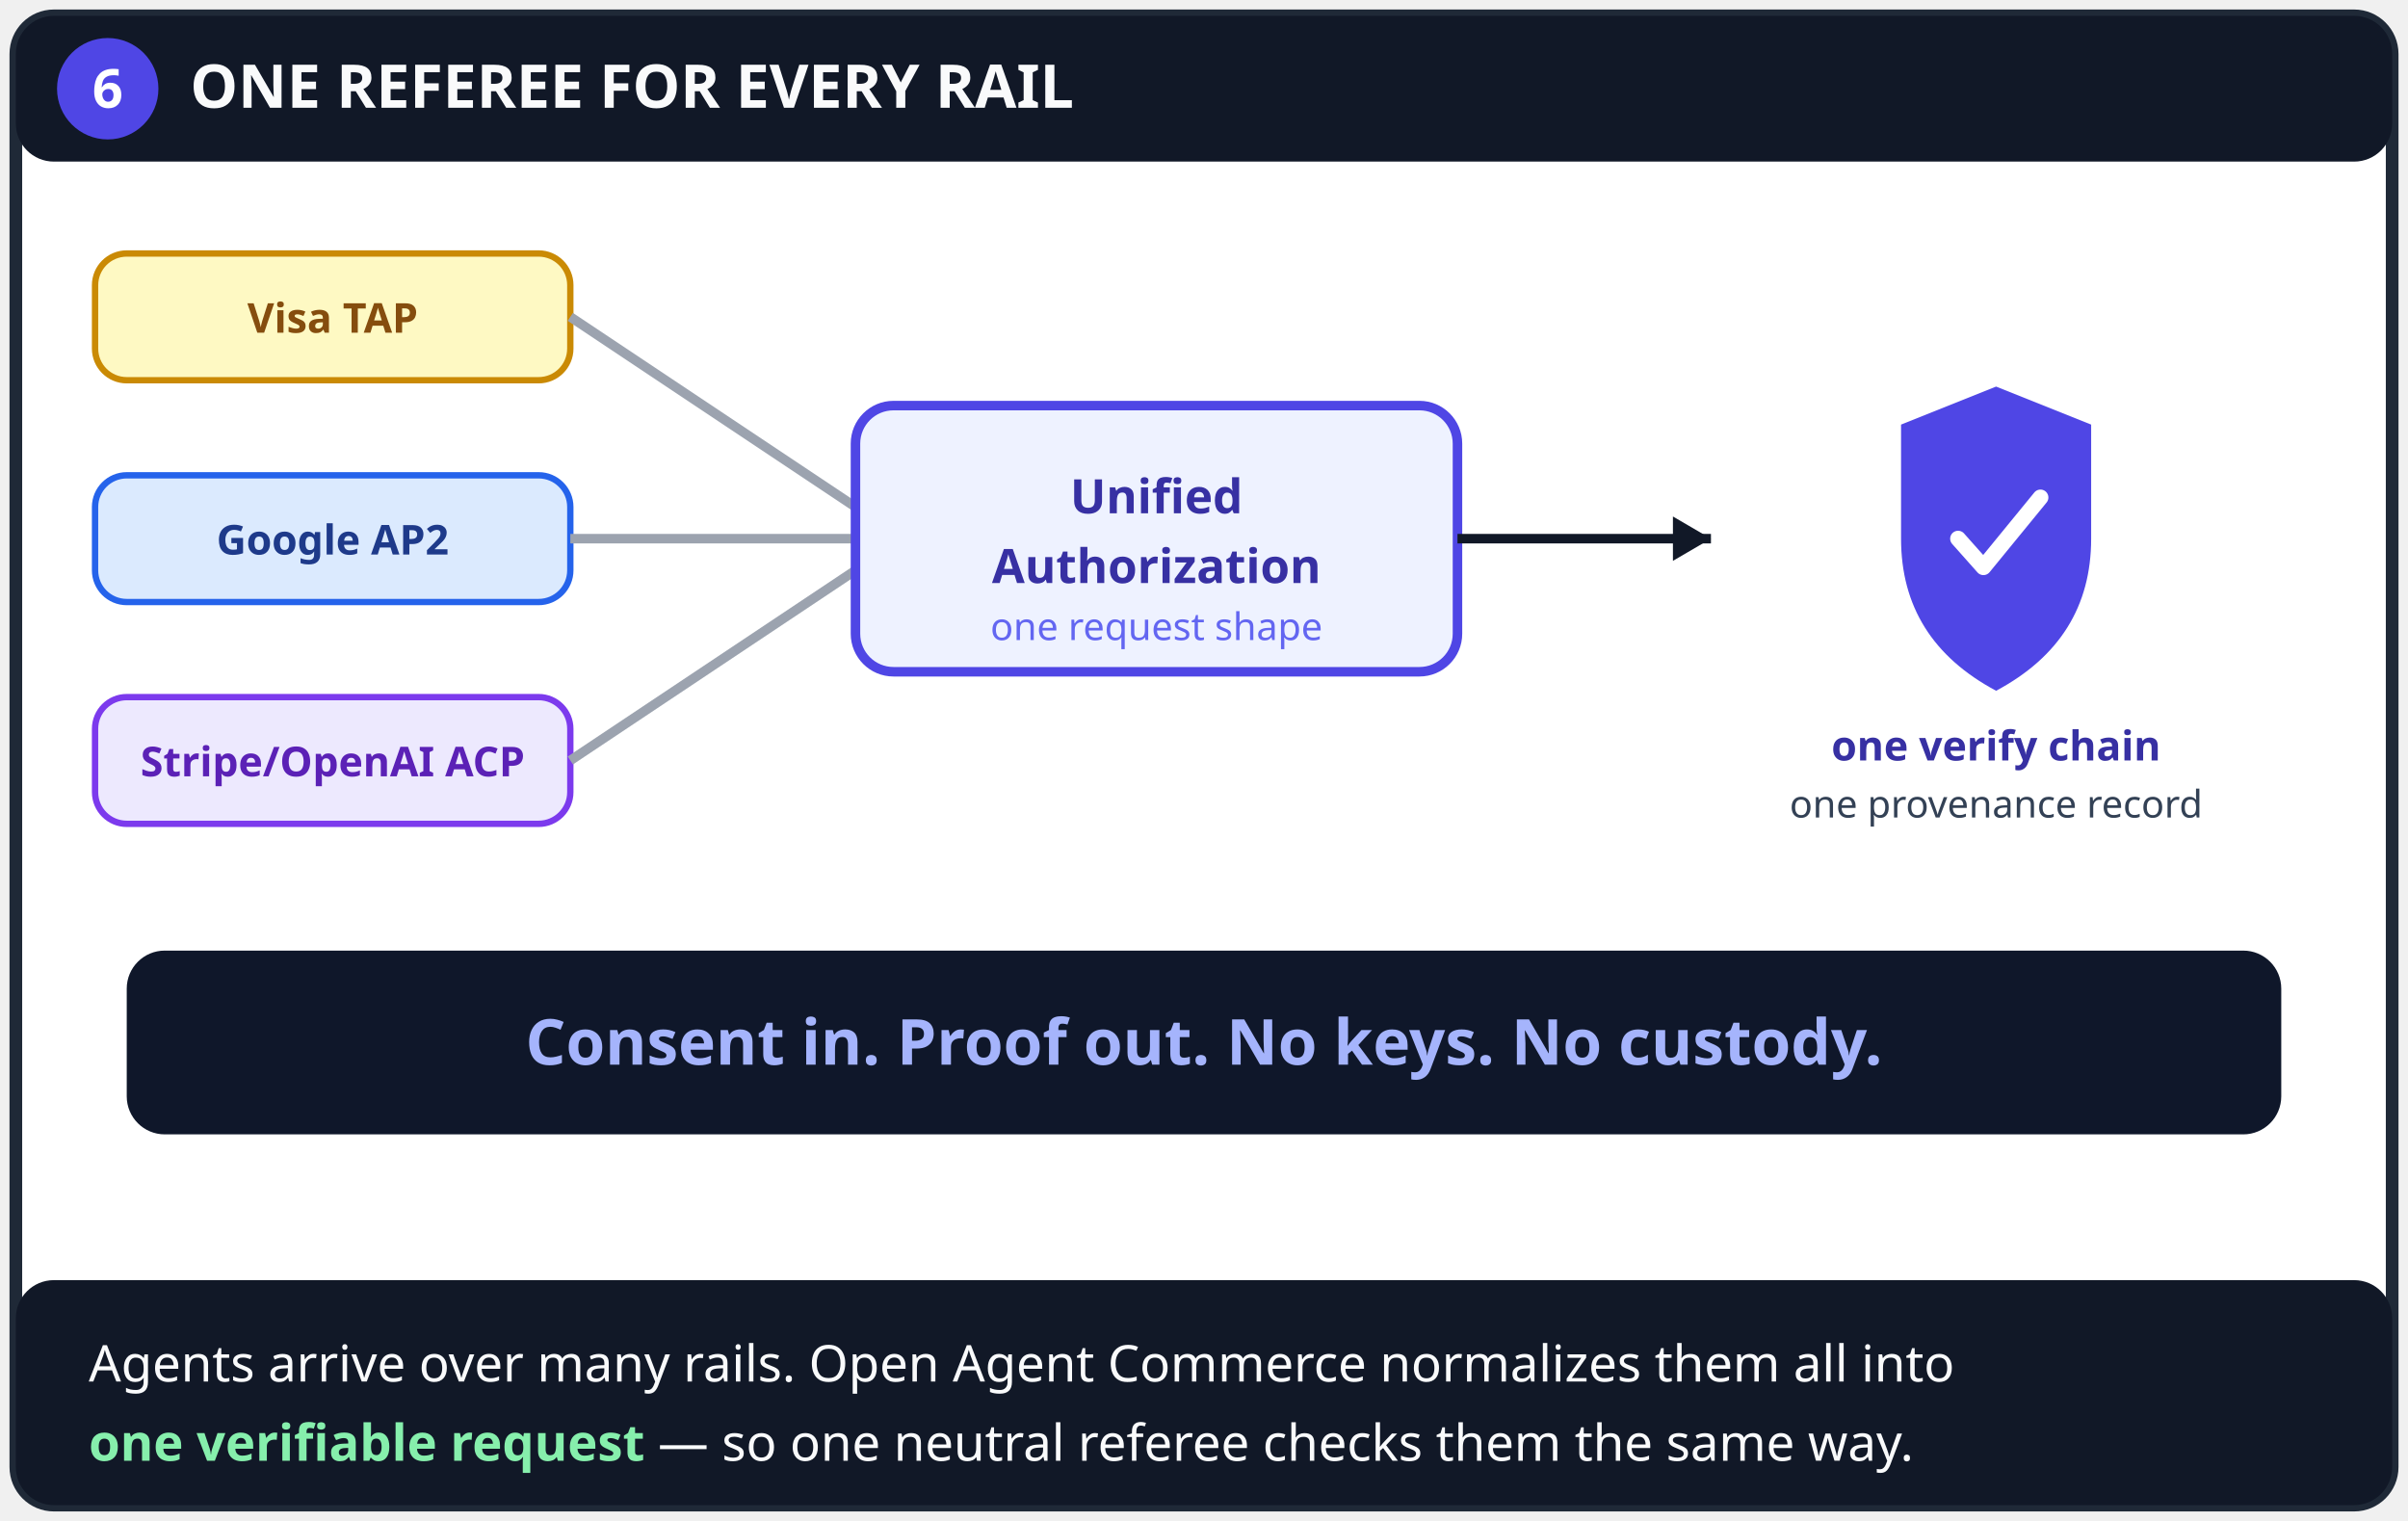
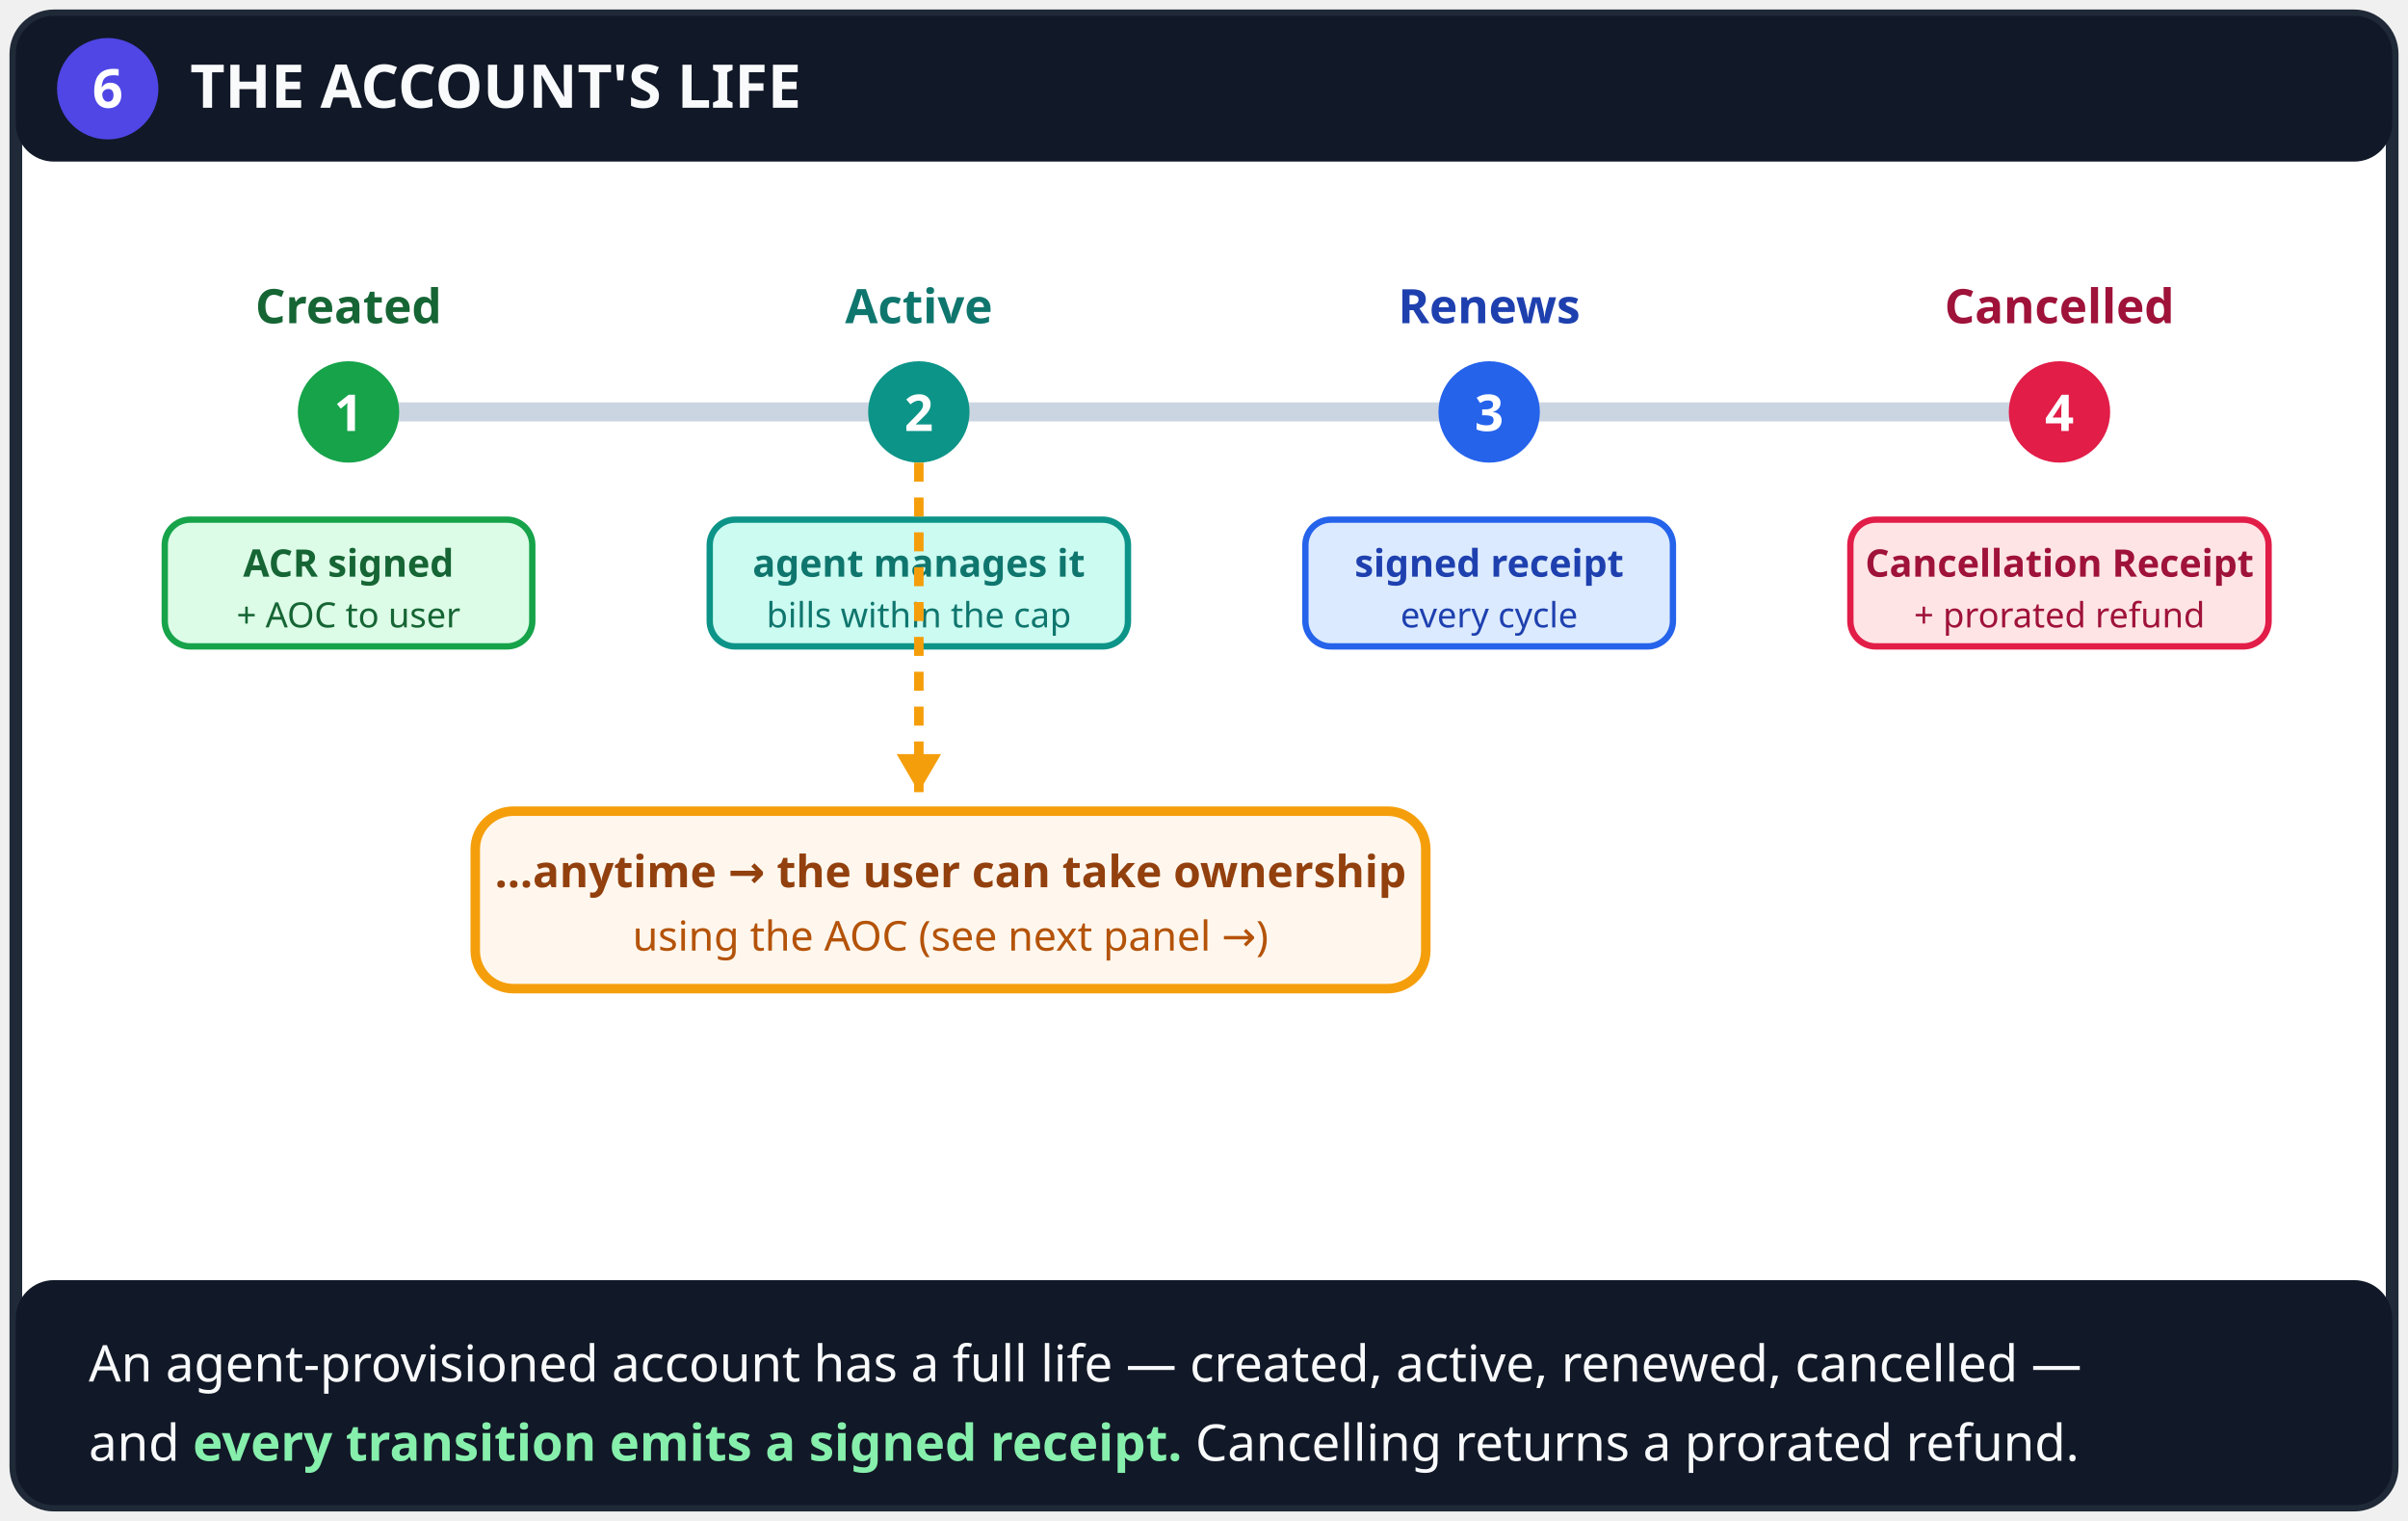
<svg xmlns="http://www.w3.org/2000/svg" viewBox="0 0 760 480" font-family="'Trebuchet MS', Verdana, sans-serif">
  <rect x="5" y="5" width="750" height="470" rx="12" fill="#ffffff" stroke="#1f2937" stroke-width="4" />
  <rect x="5" y="5" width="750" height="46" rx="12" fill="#111827" />
  <circle cx="34" cy="28" r="16" fill="#4f46e5" />
  <text x="34" y="34" text-anchor="middle" fill="#fff" font-size="17" font-weight="bold">6</text>
-   <text x="60" y="34" fill="#f9fafb" font-size="19" font-weight="bold">ONE REFEREE FOR EVERY RAIL</text>
-   <g font-size="13" font-weight="bold" text-anchor="middle">
-     <rect x="30" y="80" width="150" height="40" rx="10" fill="#fef9c3" stroke="#ca8a04" stroke-width="2" />
-     <text x="105" y="105" fill="#854d0e">Visa TAP</text>
-     <rect x="30" y="150" width="150" height="40" rx="10" fill="#dbeafe" stroke="#2563eb" stroke-width="2" />
-     <text x="105" y="175" fill="#1e3a8a">Google AP2</text>
-     <rect x="30" y="220" width="150" height="40" rx="10" fill="#ede9fe" stroke="#7c3aed" stroke-width="2" />
-     <text x="105" y="245" fill="#5b21b6">Stripe/OpenAI ACP</text>
+   <text x="60" y="34" fill="#f9fafb" font-size="19" font-weight="bold">THE ACCOUNT'S LIFE</text>
+   <line x1="110" y1="130" x2="650" y2="130" stroke="#cbd5e1" stroke-width="6" stroke-linecap="round" />
+   <g transform="translate(110,130)">
+     <circle r="16" fill="#16a34a" />
+     <text x="0" y="6" text-anchor="middle" fill="#fff" font-size="16" font-weight="bold">1</text>
+     <text x="0" y="-28" text-anchor="middle" fill="#166534" font-size="15" font-weight="bold">Created</text>
+     <rect x="-58" y="34" width="116" height="40" rx="8" fill="#dcfce7" stroke="#16a34a" stroke-width="2" />
+     <text x="0" y="52" text-anchor="middle" fill="#166534" font-size="12" font-weight="bold">ACR signed</text>
+     <text x="0" y="68" text-anchor="middle" fill="#166534" font-size="11">+ AOC to user</text>
  </g>
-   <line x1="180" y1="100" x2="270" y2="160" stroke="#9ca3af" stroke-width="3" />
-   <line x1="180" y1="170" x2="270" y2="170" stroke="#9ca3af" stroke-width="3" />
-   <line x1="180" y1="240" x2="270" y2="180" stroke="#9ca3af" stroke-width="3" />
-   <g transform="translate(270,128)">
-     <rect x="0" y="0" width="190" height="84" rx="12" fill="#eef2ff" stroke="#4f46e5" stroke-width="3" />
-     <text x="95" y="34" text-anchor="middle" fill="#3730a3" font-size="15" font-weight="bold">Unified</text>
-     <text x="95" y="56" text-anchor="middle" fill="#3730a3" font-size="15" font-weight="bold">Authorization</text>
-     <text x="95" y="74" text-anchor="middle" fill="#6366f1" font-size="12">one request shape</text>
+   <g transform="translate(290,130)">
+     <circle r="16" fill="#0d9488" />
+     <text x="0" y="6" text-anchor="middle" fill="#fff" font-size="16" font-weight="bold">2</text>
+     <text x="0" y="-28" text-anchor="middle" fill="#0f766e" font-size="15" font-weight="bold">Active</text>
+     <rect x="-66" y="34" width="132" height="40" rx="8" fill="#ccfbf1" stroke="#0d9488" stroke-width="2" />
+     <text x="0" y="52" text-anchor="middle" fill="#0f766e" font-size="12" font-weight="bold">agent manages it</text>
+     <text x="0" y="68" text-anchor="middle" fill="#0f766e" font-size="11">bills within the cap</text>
  </g>
-   <line x1="460" y1="170" x2="540" y2="170" stroke="#111827" stroke-width="3" />
-   <polygon points="540,170 528,163 528,177" fill="#111827" />
-   <g transform="translate(560,128)">
-     <path d="M70,-6 L100,6 L100,42 Q100,74 70,90 Q40,74 40,42 L40,6 Z" fill="#4f46e5" />
-     <path d="M58,42 l8,9 l18,-22" fill="none" stroke="#fff" stroke-width="5" stroke-linecap="round" stroke-linejoin="round" />
-     <text x="70" y="112" text-anchor="middle" fill="#3730a3" font-size="13" font-weight="bold">one verify chain</text>
-     <text x="70" y="130" text-anchor="middle" fill="#334155" font-size="12">one provenance record</text>
+   <g transform="translate(470,130)">
+     <circle r="16" fill="#2563eb" />
+     <text x="0" y="6" text-anchor="middle" fill="#fff" font-size="16" font-weight="bold">3</text>
+     <text x="0" y="-28" text-anchor="middle" fill="#1e40af" font-size="15" font-weight="bold">Renews</text>
+     <rect x="-58" y="34" width="116" height="40" rx="8" fill="#dbeafe" stroke="#2563eb" stroke-width="2" />
+     <text x="0" y="52" text-anchor="middle" fill="#1e40af" font-size="12" font-weight="bold">signed receipt</text>
+     <text x="0" y="68" text-anchor="middle" fill="#1e40af" font-size="11">every cycle</text>
  </g>
-   <rect x="40" y="300" width="680" height="58" rx="12" fill="#0f172a" />
-   <text x="380" y="336" text-anchor="middle" fill="#a5b4fc" font-size="20" font-weight="bold">Consent in. Proof out. No keys. No custody.</text>
+   <g transform="translate(650,130)">
+     <circle r="16" fill="#e11d48" />
+     <text x="0" y="6" text-anchor="middle" fill="#fff" font-size="16" font-weight="bold">4</text>
+     <text x="0" y="-28" text-anchor="middle" fill="#9f1239" font-size="15" font-weight="bold">Cancelled</text>
+     <rect x="-66" y="34" width="132" height="40" rx="8" fill="#ffe4e6" stroke="#e11d48" stroke-width="2" />
+     <text x="0" y="52" text-anchor="middle" fill="#9f1239" font-size="12" font-weight="bold">Cancellation Receipt</text>
+     <text x="0" y="68" text-anchor="middle" fill="#9f1239" font-size="11">+ prorated refund</text>
+   </g>
+   <line x1="290" y1="146" x2="290" y2="250" stroke="#f59e0b" stroke-width="3" stroke-dasharray="6 5" />
+   <polygon points="290,250 283,238 297,238" fill="#f59e0b" />
+   <g transform="translate(150,256)">
+     <rect x="0" y="0" width="300" height="56" rx="12" fill="#fff7ed" stroke="#f59e0b" stroke-width="3" />
+     <text x="150" y="24" text-anchor="middle" fill="#92400e" font-size="14" font-weight="bold">…anytime → the user can take ownership</text>
+     <text x="150" y="44" text-anchor="middle" fill="#b45309" font-size="13">using the AOC  (see next panel →)</text>
+   </g>
  <rect x="5" y="404" width="750" height="71" rx="12" fill="#111827" />
-   <text x="28" y="436" fill="#f9fafb" font-size="16">Agents arrive over many rails. Open Agent Commerce normalizes them all into</text>
-   <text x="28" y="461" fill="#f9fafb" font-size="16">
-     <tspan font-weight="bold" fill="#86efac">one verifiable request</tspan> — so one neutral referee checks them the same way.</text>
+   <text x="28" y="436" fill="#f9fafb" font-size="16">An agent-provisioned account has a full life — created, active, renewed, cancelled —</text>
+   <text x="28" y="461" fill="#f9fafb" font-size="16">and <tspan font-weight="bold" fill="#86efac">every transition emits a signed receipt.</tspan> Cancelling returns a prorated refund.</text>
</svg>
